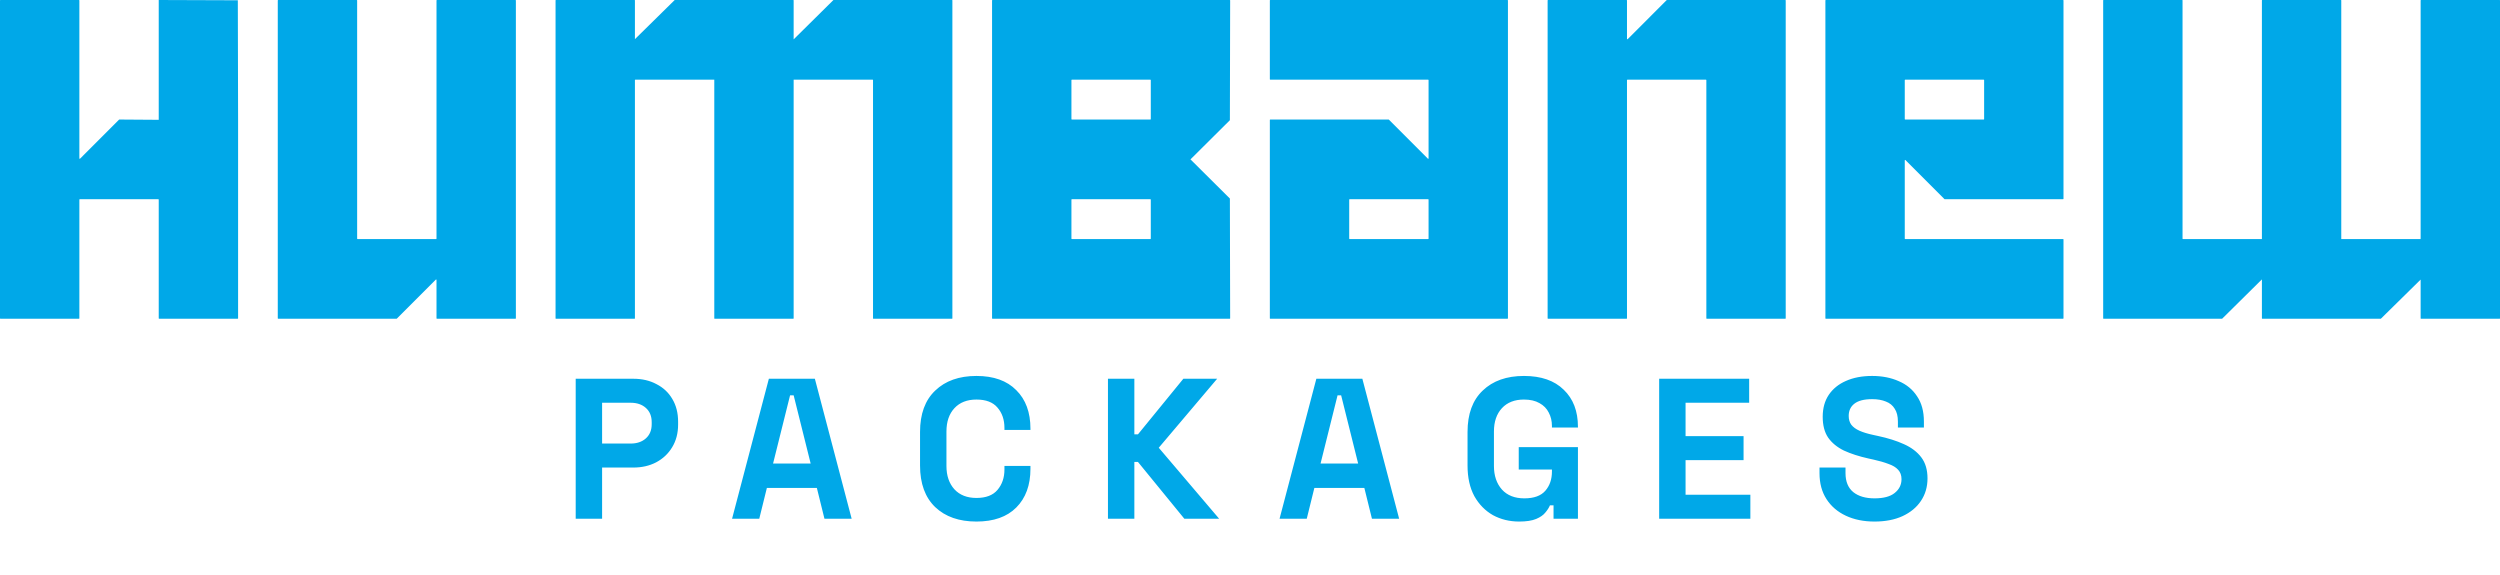
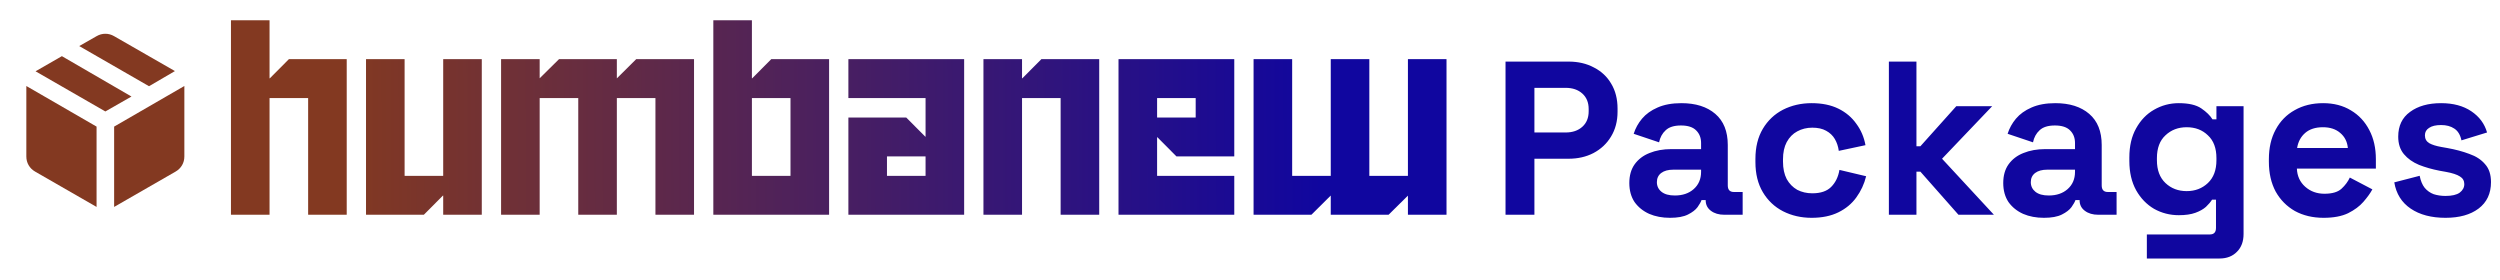
- <svg xmlns="http://www.w3.org/2000/svg" width="400" height="92" viewBox="0 0 400 92" fill="none">
-   <path d="M92.112 83V60.6H101.328C102.736 60.6 103.973 60.888 105.04 61.464C106.128 62.019 106.971 62.808 107.568 63.832C108.187 64.856 108.496 66.072 108.496 67.48V67.928C108.496 69.315 108.176 70.531 107.536 71.576C106.917 72.6 106.064 73.4 104.976 73.976C103.909 74.531 102.693 74.808 101.328 74.808H96.336V83H92.112ZM96.336 70.968H100.912C101.915 70.968 102.725 70.691 103.344 70.136C103.963 69.581 104.272 68.824 104.272 67.864V67.544C104.272 66.584 103.963 65.827 103.344 65.272C102.725 64.717 101.915 64.44 100.912 64.44H96.336V70.968ZM117.13 83L123.018 60.6H130.378L136.266 83H131.914L130.698 78.072H122.698L121.482 83H117.13ZM123.69 74.168H129.706L126.986 63.256H126.41L123.69 74.168ZM156.231 83.448C153.458 83.448 151.261 82.68 149.639 81.144C148.018 79.587 147.207 77.368 147.207 74.488V69.112C147.207 66.232 148.018 64.024 149.639 62.488C151.261 60.931 153.458 60.152 156.231 60.152C158.983 60.152 161.106 60.909 162.599 62.424C164.114 63.917 164.872 65.976 164.872 68.6V68.792H160.711V68.472C160.711 67.149 160.338 66.061 159.591 65.208C158.866 64.355 157.746 63.928 156.231 63.928C154.738 63.928 153.565 64.387 152.711 65.304C151.858 66.221 151.431 67.469 151.431 69.048V74.552C151.431 76.109 151.858 77.357 152.711 78.296C153.565 79.213 154.738 79.672 156.231 79.672C157.746 79.672 158.866 79.245 159.591 78.392C160.338 77.517 160.711 76.429 160.711 75.128V74.552H164.872V75C164.872 77.624 164.114 79.693 162.599 81.208C161.106 82.701 158.983 83.448 156.231 83.448ZM177.273 83V60.6H181.497V69.496H182.073L189.337 60.6H194.745L185.401 71.64L195.065 83H189.497L182.073 73.912H181.497V83H177.273ZM204.728 83L210.616 60.6H217.976L223.864 83H219.512L218.296 78.072H210.296L209.08 83H204.728ZM211.288 74.168H217.304L214.584 63.256H214.008L211.288 74.168ZM243.062 83.448C241.526 83.448 240.129 83.107 238.87 82.424C237.633 81.72 236.641 80.707 235.894 79.384C235.169 78.04 234.806 76.408 234.806 74.488V69.112C234.806 66.232 235.617 64.024 237.238 62.488C238.86 60.931 241.057 60.152 243.83 60.152C246.582 60.152 248.705 60.888 250.198 62.36C251.713 63.811 252.47 65.784 252.47 68.28V68.408H248.31V68.152C248.31 67.363 248.14 66.648 247.798 66.008C247.478 65.368 246.988 64.867 246.326 64.504C245.665 64.12 244.833 63.928 243.83 63.928C242.337 63.928 241.164 64.387 240.31 65.304C239.457 66.221 239.03 67.469 239.03 69.048V74.552C239.03 76.109 239.457 77.368 240.31 78.328C241.164 79.267 242.358 79.736 243.894 79.736C245.43 79.736 246.55 79.331 247.254 78.52C247.958 77.709 248.31 76.685 248.31 75.448V75.128H242.998V71.544H252.47V83H248.566V80.856H247.99C247.841 81.219 247.596 81.603 247.254 82.008C246.934 82.413 246.444 82.755 245.782 83.032C245.121 83.309 244.214 83.448 243.062 83.448ZM265.466 83V60.6H279.866V64.44H269.69V69.784H278.97V73.624H269.69V79.16H280.058V83H265.466ZM299.921 83.448C298.193 83.448 296.667 83.139 295.345 82.52C294.022 81.901 292.987 81.016 292.241 79.864C291.494 78.712 291.121 77.325 291.121 75.704V74.808H295.281V75.704C295.281 77.048 295.697 78.061 296.529 78.744C297.361 79.405 298.491 79.736 299.921 79.736C301.371 79.736 302.449 79.448 303.153 78.872C303.878 78.296 304.241 77.56 304.241 76.664C304.241 76.045 304.059 75.544 303.697 75.16C303.355 74.776 302.843 74.467 302.161 74.232C301.499 73.976 300.689 73.741 299.729 73.528L298.993 73.368C297.457 73.027 296.134 72.6 295.025 72.088C293.937 71.555 293.094 70.861 292.497 70.008C291.921 69.155 291.633 68.045 291.633 66.68C291.633 65.315 291.953 64.152 292.593 63.192C293.254 62.211 294.171 61.464 295.345 60.952C296.539 60.419 297.937 60.152 299.537 60.152C301.137 60.152 302.555 60.429 303.793 60.984C305.051 61.517 306.033 62.328 306.737 63.416C307.462 64.483 307.825 65.827 307.825 67.448V68.408H303.665V67.448C303.665 66.595 303.494 65.912 303.153 65.4C302.833 64.867 302.363 64.483 301.745 64.248C301.126 63.992 300.39 63.864 299.537 63.864C298.257 63.864 297.307 64.109 296.689 64.6C296.091 65.069 295.793 65.72 295.793 66.552C295.793 67.107 295.931 67.576 296.209 67.96C296.507 68.344 296.945 68.664 297.521 68.92C298.097 69.176 298.833 69.4 299.729 69.592L300.465 69.752C302.065 70.093 303.451 70.531 304.625 71.064C305.819 71.597 306.747 72.301 307.409 73.176C308.07 74.051 308.401 75.171 308.401 76.536C308.401 77.901 308.049 79.107 307.345 80.152C306.662 81.176 305.681 81.987 304.401 82.584C303.142 83.16 301.649 83.448 299.921 83.448Z" fill="#00A8E8" />
-   <path fill-rule="evenodd" clip-rule="evenodd" d="M330.159 0.071C330.159 0.054 330.152 0.038 330.14 0.026L330.133 0.019C330.121 0.007 330.105 4.86373e-05 330.088 4.86373e-05H292.134C292.117 4.86373e-05 292.101 0.007 292.089 0.019L292.082 0.026C292.07 0.038 292.063 0.054 292.063 0.071V50.929C292.063 50.946 292.07 50.962 292.082 50.974L292.089 50.981C292.101 50.993 292.117 51 292.134 51H330.088C330.105 51 330.121 50.993 330.133 50.981L330.14 50.974C330.152 50.962 330.159 50.946 330.159 50.929V38.321C330.159 38.304 330.152 38.288 330.14 38.276L330.133 38.269C330.121 38.257 330.105 38.25 330.088 38.25H304.833C304.816 38.25 304.8 38.243 304.788 38.231L304.781 38.224C304.769 38.212 304.762 38.196 304.762 38.179V25.649C304.762 25.624 304.777 25.602 304.8 25.592C304.823 25.582 304.849 25.588 304.867 25.605L311.111 31.856C311.123 31.868 311.139 31.875 311.156 31.875H330.088C330.105 31.875 330.121 31.868 330.133 31.856L330.14 31.849C330.152 31.837 330.159 31.821 330.159 31.804V0.071ZM317.39 19.125C317.406 19.125 317.423 19.118 317.435 19.106L317.442 19.099C317.454 19.087 317.46 19.071 317.46 19.054V12.821C317.46 12.804 317.454 12.788 317.442 12.776L317.435 12.769C317.423 12.757 317.406 12.75 317.39 12.75H304.833C304.816 12.75 304.8 12.757 304.788 12.769L304.781 12.776C304.769 12.788 304.762 12.804 304.762 12.821V19.054C304.762 19.071 304.769 19.087 304.781 19.099L304.788 19.106C304.8 19.118 304.816 19.125 304.833 19.125H317.39Z" fill="#00A8E8" />
-   <path d="M247.638 50.974C247.626 50.962 247.619 50.946 247.619 50.929V0.071C247.619 0.054 247.626 0.038 247.638 0.026L247.645 0.019C247.657 0.007 247.673 4.86373e-05 247.69 4.86373e-05H260.247C260.264 4.86373e-05 260.28 0.007 260.292 0.019L260.299 0.026C260.311 0.038 260.318 0.054 260.318 0.071V6.226C260.318 6.251 260.332 6.274 260.355 6.283C260.378 6.293 260.405 6.287 260.422 6.27L266.667 0.019C266.678 0.007 266.695 4.86373e-05 266.711 4.86373e-05H285.644C285.66 4.86373e-05 285.677 0.007 285.688 0.019L285.696 0.026C285.708 0.038 285.714 0.054 285.714 0.071V50.929C285.714 50.946 285.708 50.962 285.696 50.974L285.688 50.981C285.677 50.993 285.66 51 285.644 51H273.087C273.07 51 273.054 50.993 273.042 50.981L273.034 50.974C273.023 50.962 273.016 50.946 273.016 50.929V12.821C273.016 12.804 273.009 12.788 272.997 12.776L272.99 12.769C272.978 12.757 272.962 12.75 272.945 12.75H260.388C260.371 12.75 260.355 12.757 260.343 12.769L260.336 12.776C260.324 12.788 260.318 12.804 260.318 12.821V50.929C260.318 50.946 260.311 50.962 260.299 50.974L260.292 50.981C260.28 50.993 260.264 51 260.247 51H247.69C247.673 51 247.657 50.993 247.645 50.981L247.638 50.974Z" fill="#00A8E8" />
-   <path fill-rule="evenodd" clip-rule="evenodd" d="M203.175 50.929C203.175 50.946 203.181 50.962 203.193 50.974L203.2 50.981C203.212 50.993 203.228 51 203.245 51H241.199C241.216 51 241.232 50.993 241.244 50.981L241.251 50.974C241.263 50.962 241.27 50.946 241.27 50.929V0.071C241.27 0.054 241.263 0.038 241.251 0.026L241.244 0.019C241.232 0.007 241.216 4.86373e-05 241.199 4.86373e-05H203.245C203.228 4.86373e-05 203.212 0.007 203.2 0.019L203.193 0.026C203.181 0.038 203.175 0.054 203.175 0.071V12.679C203.175 12.696 203.181 12.712 203.193 12.724L203.2 12.731C203.212 12.743 203.228 12.75 203.245 12.75H228.501C228.518 12.75 228.534 12.757 228.546 12.769L228.553 12.776C228.565 12.788 228.571 12.804 228.571 12.821V25.351C228.571 25.376 228.556 25.398 228.533 25.408C228.511 25.418 228.484 25.412 228.467 25.395L222.222 19.144C222.211 19.132 222.194 19.125 222.178 19.125H203.245C203.228 19.125 203.212 19.132 203.2 19.144L203.193 19.151C203.181 19.163 203.175 19.179 203.175 19.196V50.929ZM215.944 31.875C215.927 31.875 215.911 31.882 215.899 31.894L215.892 31.901C215.88 31.913 215.873 31.929 215.873 31.946V38.179C215.873 38.196 215.88 38.212 215.892 38.224L215.899 38.231C215.911 38.243 215.927 38.25 215.944 38.25H228.501C228.518 38.25 228.534 38.243 228.546 38.231L228.553 38.224C228.565 38.212 228.571 38.196 228.571 38.179V31.946C228.571 31.929 228.565 31.913 228.553 31.901L228.546 31.894C228.534 31.882 228.518 31.875 228.501 31.875H215.944Z" fill="#00A8E8" />
-   <path fill-rule="evenodd" clip-rule="evenodd" d="M190.45 25.5C190.467 25.5 190.483 25.493 190.495 25.482L196.781 19.233L196.825 0.071C196.825 0.054 196.819 0.038 196.807 0.026L196.8 0.019C196.788 0.007 196.772 0 196.755 0H158.801C158.784 0 158.768 0.007 158.756 0.019L158.749 0.026C158.737 0.038 158.73 0.054 158.73 0.071V50.929C158.731 50.945 158.738 50.963 158.749 50.974L158.756 50.981C158.768 50.993 158.784 51 158.801 51H196.755C196.772 51 196.788 50.993 196.8 50.981L196.807 50.974C196.819 50.962 196.825 50.946 196.825 50.929L196.781 31.767L190.495 25.518C190.483 25.507 190.467 25.5 190.45 25.5ZM171.429 38.179C171.429 38.196 171.435 38.212 171.447 38.224L171.454 38.231C171.466 38.243 171.482 38.25 171.499 38.25H184.056C184.073 38.25 184.089 38.243 184.101 38.231L184.108 38.224C184.12 38.212 184.127 38.196 184.127 38.179V31.946C184.127 31.929 184.12 31.913 184.108 31.901L184.101 31.894C184.089 31.882 184.073 31.875 184.056 31.875H171.499C171.482 31.875 171.466 31.882 171.454 31.894L171.447 31.901C171.435 31.913 171.429 31.929 171.429 31.946V38.179ZM184.101 12.769C184.089 12.757 184.073 12.75 184.056 12.75H171.499C171.482 12.75 171.466 12.757 171.454 12.769L171.447 12.776C171.435 12.788 171.429 12.804 171.429 12.821V19.054C171.429 19.071 171.435 19.087 171.447 19.099L171.454 19.106C171.466 19.118 171.482 19.125 171.499 19.125H184.056C184.073 19.125 184.089 19.118 184.101 19.106L184.108 19.099C184.12 19.087 184.127 19.071 184.127 19.054V12.821C184.127 12.804 184.12 12.788 184.108 12.776L184.101 12.769Z" fill="#00A8E8" />
-   <path d="M114.286 50.936L114.286 12.75L101.632 12.75L101.587 12.795V50.955L101.543 51H88.933L88.889 50.955V0.045L88.933 4.86373e-05H101.543L101.587 0.045V6.267L107.955 4.86373e-05H126.921C126.956 4.86373e-05 126.984 0.029 126.984 0.064L126.984 6.299L133.352 4.86373e-05H152.337L152.381 0.045V50.955L152.337 51H139.727L139.683 50.955V12.795L139.638 12.75L126.984 12.75L126.984 50.936C126.984 50.971 126.957 51 126.922 51H114.344C114.309 51 114.286 50.971 114.286 50.936Z" fill="#00A8E8" />
-   <path d="M374.603 0.064L374.603 38.25L387.257 38.25L387.302 38.205V0.045L387.346 3.03983e-05H399.956L400 0.045V50.955L399.956 51H387.346L387.302 50.955V44.733L380.934 51H361.968C361.933 51 361.905 50.971 361.905 50.936V44.701L355.537 51H336.552L336.508 50.955V0.045L336.552 3.03983e-05H349.162L349.206 0.045V38.205L349.251 38.25L361.905 38.25V0.064C361.905 0.029 361.932 3.03983e-05 361.967 3.03983e-05H374.545C374.58 3.03983e-05 374.603 0.029 374.603 0.064Z" fill="#00A8E8" />
-   <path d="M82.521 0.026C82.533 0.038 82.54 0.054 82.54 0.071V50.929C82.54 50.946 82.533 50.962 82.521 50.974L82.514 50.981C82.502 50.993 82.486 51 82.469 51H69.912C69.895 51 69.879 50.993 69.867 50.981L69.86 50.974C69.848 50.962 69.841 50.946 69.841 50.929V44.774C69.841 44.749 69.826 44.727 69.803 44.717C69.78 44.707 69.754 44.713 69.736 44.73L63.492 50.981C63.48 50.993 63.464 51 63.447 51H44.515C44.498 51 44.482 50.993 44.47 50.981L44.463 50.974C44.451 50.962 44.444 50.946 44.444 50.929V0.071C44.444 0.054 44.451 0.038 44.463 0.026L44.47 0.019C44.482 0.007 44.498 4.86373e-05 44.515 4.86373e-05H57.072C57.089 4.86373e-05 57.105 0.007 57.117 0.019L57.124 0.026C57.136 0.038 57.143 0.054 57.143 0.071V38.179C57.143 38.196 57.15 38.212 57.161 38.224L57.169 38.231C57.181 38.243 57.197 38.25 57.214 38.25H69.77C69.787 38.25 69.803 38.243 69.815 38.231L69.823 38.224C69.835 38.212 69.841 38.196 69.841 38.179V0.071C69.841 0.054 69.848 0.038 69.86 0.026L69.867 0.019C69.879 0.007 69.895 4.86373e-05 69.912 4.86373e-05H82.469C82.486 4.86373e-05 82.502 0.007 82.514 0.019L82.521 0.026Z" fill="#00A8E8" />
-   <path d="M0.019 50.974C0.007 50.962 0 50.946 0 50.929V0.071C0 0.054 0.007 0.038 0.019 0.026L0.026 0.019C0.038 0.007 0.054 4.86373e-05 0.071 4.86373e-05H12.628C12.645 4.86373e-05 12.661 0.007 12.673 0.019L12.68 0.026C12.692 0.038 12.698 0.054 12.698 0.071V25.351C12.698 25.376 12.713 25.398 12.736 25.408C12.759 25.418 12.786 25.412 12.803 25.395L19.047 19.144C19.059 19.132 19.076 19.125 19.093 19.125L25.397 19.17V4.86373e-05L38.051 0.045L38.095 19.17V50.929C38.095 50.946 38.089 50.962 38.077 50.974L38.069 50.981C38.057 50.993 38.041 51 38.025 51H25.468C25.451 51 25.435 50.993 25.423 50.981L25.415 50.974C25.404 50.962 25.397 50.946 25.397 50.929V31.946C25.397 31.929 25.39 31.913 25.378 31.901L25.371 31.894C25.359 31.882 25.343 31.875 25.326 31.875H12.769C12.752 31.875 12.736 31.882 12.724 31.894L12.717 31.901C12.705 31.913 12.698 31.929 12.698 31.946V50.929C12.698 50.946 12.692 50.962 12.68 50.974L12.673 50.981C12.661 50.993 12.645 51 12.628 51H0.071C0.054 51 0.038 50.993 0.026 50.981L0.019 50.974Z" fill="#00A8E8" />
+ <svg xmlns="http://www.w3.org/2000/svg" width="617" height="69" viewBox="0 0 617 69" fill="none">
+   <path d="M371.564 53V15.2H387.116C389.492 15.2 391.58 15.686 393.38 16.658C395.216 17.594 396.638 18.926 397.646 20.654C398.69 22.382 399.212 24.434 399.212 26.81V27.566C399.212 29.906 398.672 31.958 397.592 33.722C396.548 35.45 395.108 36.8 393.272 37.772C391.472 38.708 389.42 39.176 387.116 39.176H378.692V53H371.564ZM378.692 32.696H386.414C388.106 32.696 389.474 32.228 390.518 31.292C391.562 30.356 392.084 29.078 392.084 27.458V26.918C392.084 25.298 391.562 24.02 390.518 23.084C389.474 22.148 388.106 21.68 386.414 21.68H378.692V32.696ZM412.159 53.756C410.251 53.756 408.541 53.432 407.029 52.784C405.517 52.1 404.311 51.128 403.411 49.868C402.547 48.572 402.115 47.006 402.115 45.17C402.115 43.334 402.547 41.804 403.411 40.58C404.311 39.32 405.535 38.384 407.083 37.772C408.667 37.124 410.467 36.8 412.483 36.8H419.827V35.288C419.827 34.028 419.431 33.002 418.639 32.21C417.847 31.382 416.587 30.968 414.859 30.968C413.167 30.968 411.907 31.364 411.079 32.156C410.251 32.912 409.711 33.902 409.459 35.126L403.195 33.02C403.627 31.652 404.311 30.41 405.247 29.294C406.219 28.142 407.497 27.224 409.081 26.54C410.701 25.82 412.663 25.46 414.967 25.46C418.495 25.46 421.285 26.342 423.337 28.106C425.389 29.87 426.415 32.426 426.415 35.774V45.764C426.415 46.844 426.919 47.384 427.927 47.384H430.087V53H425.551C424.219 53 423.121 52.676 422.257 52.028C421.393 51.38 420.961 50.516 420.961 49.436V49.382H419.935C419.791 49.814 419.467 50.39 418.963 51.11C418.459 51.794 417.667 52.406 416.587 52.946C415.507 53.486 414.031 53.756 412.159 53.756ZM413.347 48.248C415.255 48.248 416.803 47.726 417.991 46.682C419.215 45.602 419.827 44.18 419.827 42.416V41.876H412.969C411.709 41.876 410.719 42.146 409.999 42.686C409.279 43.226 408.919 43.982 408.919 44.954C408.919 45.926 409.297 46.718 410.053 47.33C410.809 47.942 411.907 48.248 413.347 48.248ZM447.116 53.756C444.524 53.756 442.166 53.216 440.042 52.136C437.954 51.056 436.298 49.49 435.074 47.438C433.85 45.386 433.238 42.902 433.238 39.986V39.23C433.238 36.314 433.85 33.83 435.074 31.778C436.298 29.726 437.954 28.16 440.042 27.08C442.166 26 444.524 25.46 447.116 25.46C449.672 25.46 451.868 25.91 453.704 26.81C455.54 27.71 457.016 28.952 458.132 30.536C459.284 32.084 460.04 33.848 460.4 35.828L453.812 37.232C453.668 36.152 453.344 35.18 452.84 34.316C452.336 33.452 451.616 32.768 450.68 32.264C449.78 31.76 448.646 31.508 447.278 31.508C445.91 31.508 444.668 31.814 443.552 32.426C442.472 33.002 441.608 33.884 440.96 35.072C440.348 36.224 440.042 37.646 440.042 39.338V39.878C440.042 41.57 440.348 43.01 440.96 44.198C441.608 45.35 442.472 46.232 443.552 46.844C444.668 47.42 445.91 47.708 447.278 47.708C449.33 47.708 450.878 47.186 451.922 46.142C453.002 45.062 453.686 43.658 453.974 41.93L460.562 43.496C460.094 45.404 459.284 47.15 458.132 48.734C457.016 50.282 455.54 51.506 453.704 52.406C451.868 53.306 449.672 53.756 447.116 53.756ZM466.175 53V15.2H472.979V36.098H473.951L482.807 26.216H491.663L479.297 39.176L492.095 53H483.347L473.951 42.362H472.979V53H466.175ZM504.444 53.756C502.536 53.756 500.826 53.432 499.314 52.784C497.802 52.1 496.596 51.128 495.696 49.868C494.832 48.572 494.4 47.006 494.4 45.17C494.4 43.334 494.832 41.804 495.696 40.58C496.596 39.32 497.82 38.384 499.368 37.772C500.952 37.124 502.752 36.8 504.768 36.8H512.112V35.288C512.112 34.028 511.716 33.002 510.924 32.21C510.132 31.382 508.872 30.968 507.144 30.968C505.452 30.968 504.192 31.364 503.364 32.156C502.536 32.912 501.996 33.902 501.744 35.126L495.48 33.02C495.912 31.652 496.596 30.41 497.532 29.294C498.504 28.142 499.782 27.224 501.366 26.54C502.986 25.82 504.948 25.46 507.252 25.46C510.78 25.46 513.57 26.342 515.622 28.106C517.674 29.87 518.7 32.426 518.7 35.774V45.764C518.7 46.844 519.204 47.384 520.212 47.384H522.372V53H517.836C516.504 53 515.406 52.676 514.542 52.028C513.678 51.38 513.246 50.516 513.246 49.436V49.382H512.22C512.076 49.814 511.752 50.39 511.248 51.11C510.744 51.794 509.952 52.406 508.872 52.946C507.792 53.486 506.316 53.756 504.444 53.756ZM505.632 48.248C507.54 48.248 509.088 47.726 510.276 46.682C511.5 45.602 512.112 44.18 512.112 42.416V41.876H505.254C503.994 41.876 503.004 42.146 502.284 42.686C501.564 43.226 501.204 43.982 501.204 44.954C501.204 45.926 501.582 46.718 502.338 47.33C503.094 47.942 504.192 48.248 505.632 48.248ZM525.523 39.716V38.852C525.523 36.044 526.081 33.65 527.197 31.67C528.313 29.654 529.789 28.124 531.625 27.08C533.497 26 535.531 25.46 537.727 25.46C540.175 25.46 542.029 25.892 543.289 26.756C544.549 27.62 545.467 28.52 546.043 29.456H547.015V26.216H553.711V57.752C553.711 59.588 553.171 61.046 552.091 62.126C551.011 63.242 549.571 63.8 547.771 63.8H529.843V57.86H545.395C546.403 57.86 546.907 57.32 546.907 56.24V49.274H545.935C545.575 49.85 545.071 50.444 544.423 51.056C543.775 51.632 542.911 52.118 541.831 52.514C540.751 52.91 539.383 53.108 537.727 53.108C535.531 53.108 533.497 52.586 531.625 51.542C529.789 50.462 528.313 48.932 527.197 46.952C526.081 44.936 525.523 42.524 525.523 39.716ZM539.671 47.168C541.759 47.168 543.505 46.502 544.909 45.17C546.313 43.838 547.015 41.966 547.015 39.554V39.014C547.015 36.566 546.313 34.694 544.909 33.398C543.541 32.066 541.795 31.4 539.671 31.4C537.583 31.4 535.837 32.066 534.433 33.398C533.029 34.694 532.327 36.566 532.327 39.014V39.554C532.327 41.966 533.029 43.838 534.433 45.17C535.837 46.502 537.583 47.168 539.671 47.168ZM573.459 53.756C570.795 53.756 568.437 53.198 566.385 52.082C564.369 50.93 562.785 49.328 561.633 47.276C560.517 45.188 559.959 42.74 559.959 39.932V39.284C559.959 36.476 560.517 34.046 561.633 31.994C562.749 29.906 564.315 28.304 566.331 27.188C568.347 26.036 570.687 25.46 573.351 25.46C575.979 25.46 578.265 26.054 580.209 27.242C582.153 28.394 583.665 30.014 584.745 32.102C585.825 34.154 586.365 36.548 586.365 39.284V41.606H566.871C566.943 43.442 567.627 44.936 568.923 46.088C570.219 47.24 571.803 47.816 573.675 47.816C575.583 47.816 576.987 47.402 577.887 46.574C578.787 45.746 579.471 44.828 579.939 43.82L585.501 46.736C584.997 47.672 584.259 48.698 583.287 49.814C582.351 50.894 581.091 51.83 579.507 52.622C577.923 53.378 575.907 53.756 573.459 53.756ZM566.925 36.53H579.453C579.309 34.982 578.679 33.74 577.563 32.804C576.483 31.868 575.061 31.4 573.297 31.4C571.461 31.4 570.003 31.868 568.923 32.804C567.843 33.74 567.177 34.982 566.925 36.53ZM603.545 53.756C600.053 53.756 597.191 53 594.959 51.488C592.727 49.976 591.377 47.816 590.909 45.008L597.173 43.388C597.425 44.648 597.839 45.638 598.415 46.358C599.027 47.078 599.765 47.6 600.629 47.924C601.529 48.212 602.501 48.356 603.545 48.356C605.129 48.356 606.299 48.086 607.055 47.546C607.811 46.97 608.189 46.268 608.189 45.44C608.189 44.612 607.829 43.982 607.109 43.55C606.389 43.082 605.237 42.704 603.653 42.416L602.141 42.146C600.269 41.786 598.559 41.3 597.011 40.688C595.463 40.04 594.221 39.158 593.285 38.042C592.349 36.926 591.881 35.486 591.881 33.722C591.881 31.058 592.853 29.024 594.797 27.62C596.741 26.18 599.297 25.46 602.465 25.46C605.453 25.46 607.937 26.126 609.917 27.458C611.897 28.79 613.193 30.536 613.805 32.696L607.487 34.64C607.199 33.272 606.605 32.3 605.705 31.724C604.841 31.148 603.761 30.86 602.465 30.86C601.169 30.86 600.179 31.094 599.495 31.562C598.811 31.994 598.469 32.606 598.469 33.398C598.469 34.262 598.829 34.91 599.549 35.342C600.269 35.738 601.241 36.044 602.465 36.26L603.977 36.53C605.993 36.89 607.811 37.376 609.431 37.988C611.087 38.564 612.383 39.41 613.319 40.526C614.291 41.606 614.777 43.082 614.777 44.954C614.777 47.762 613.751 49.94 611.699 51.488C609.683 53 606.965 53.756 603.545 53.756Z" fill="#10069F" />
+   <path fill-rule="evenodd" clip-rule="evenodd" d="M304.619 14.64C304.619 14.636 304.617 14.632 304.615 14.629L304.59 14.604C304.587 14.602 304.583 14.6 304.58 14.6H276.087C276.083 14.6 276.079 14.602 276.077 14.604L276.052 14.629C276.049 14.632 276.048 14.636 276.048 14.64V52.96C276.048 52.964 276.049 52.968 276.052 52.971L276.077 52.996C276.079 52.998 276.083 53 276.087 53H304.58C304.583 53 304.587 52.998 304.59 52.996L304.615 52.971C304.617 52.968 304.619 52.964 304.619 52.96V43.44C304.619 43.436 304.617 43.432 304.615 43.429L304.59 43.404C304.587 43.402 304.583 43.4 304.58 43.4H285.611C285.607 43.4 285.603 43.398 285.6 43.396L285.576 43.371C285.573 43.368 285.571 43.364 285.571 43.36V33.891C285.571 33.885 285.575 33.88 285.581 33.877L285.619 33.861C285.625 33.859 285.631 33.86 285.635 33.864L290.343 38.596C290.346 38.598 290.349 38.6 290.353 38.6H304.58C304.583 38.6 304.587 38.598 304.59 38.596L304.615 38.571C304.617 38.568 304.619 38.564 304.619 38.56V14.64ZM295.056 29C295.06 29 295.064 28.998 295.066 28.996L295.091 28.971C295.094 28.968 295.095 28.964 295.095 28.96V24.24C295.095 24.236 295.094 24.232 295.091 24.229L295.066 24.204C295.064 24.202 295.06 24.2 295.056 24.2H285.611C285.607 24.2 285.603 24.202 285.6 24.204L285.576 24.229C285.573 24.232 285.571 24.236 285.571 24.24V28.96C285.571 28.964 285.573 28.968 285.576 28.971L285.6 28.996C285.603 28.998 285.607 29 285.611 29H295.056Z" fill="url(#paint0_linear_203_21)" />
+   <path d="M242.719 52.971C242.716 52.968 242.714 52.964 242.714 52.96V14.64C242.714 14.636 242.716 14.632 242.719 14.629L242.743 14.604C242.746 14.602 242.75 14.6 242.754 14.6H252.199C252.203 14.6 252.206 14.602 252.209 14.604L252.234 14.629C252.237 14.632 252.238 14.636 252.238 14.64V19.309C252.238 19.315 252.242 19.32 252.247 19.323L252.286 19.339C252.291 19.341 252.298 19.34 252.302 19.335L257.009 14.604C257.012 14.602 257.016 14.6 257.02 14.6H271.246C271.25 14.6 271.254 14.602 271.257 14.604L271.281 14.629C271.284 14.632 271.286 14.636 271.286 14.64V52.96C271.286 52.964 271.284 52.968 271.281 52.971L271.257 52.995C271.254 52.998 271.25 53 271.246 53H261.801C261.797 53 261.794 52.998 261.791 52.995L261.766 52.971C261.763 52.968 261.762 52.964 261.762 52.96V24.24C261.762 24.236 261.76 24.232 261.758 24.229L261.733 24.204C261.73 24.202 261.726 24.2 261.722 24.2H252.278C252.274 24.2 252.27 24.202 252.267 24.204L252.243 24.229C252.24 24.232 252.238 24.236 252.238 24.24V52.96C252.238 52.964 252.237 52.968 252.234 52.971L252.209 52.995C252.206 52.998 252.203 53 252.199 53H242.754C242.75 53 242.746 52.998 242.743 52.995L242.719 52.971Z" fill="url(#paint1_linear_203_21)" />
+   <path fill-rule="evenodd" clip-rule="evenodd" d="M209.381 52.96C209.381 52.964 209.383 52.968 209.385 52.971L209.41 52.996C209.413 52.998 209.417 53 209.42 53H237.913C237.917 53 237.921 52.998 237.923 52.996L237.948 52.971C237.951 52.968 237.952 52.964 237.952 52.96V14.64C237.952 14.636 237.951 14.632 237.948 14.629L237.923 14.604C237.921 14.602 237.917 14.6 237.913 14.6H209.42C209.417 14.6 209.413 14.602 209.41 14.604L209.385 14.629C209.383 14.632 209.381 14.636 209.381 14.64V24.16C209.381 24.164 209.383 24.168 209.385 24.171L209.41 24.196C209.413 24.198 209.417 24.2 209.42 24.2H228.389C228.393 24.2 228.397 24.202 228.4 24.204L228.424 24.229C228.427 24.232 228.429 24.236 228.429 24.24V33.709C228.429 33.715 228.425 33.72 228.419 33.723L228.381 33.739C228.375 33.741 228.369 33.74 228.365 33.736L223.657 29.004C223.654 29.002 223.651 29 223.647 29H209.42C209.417 29 209.413 29.002 209.41 29.004L209.385 29.029C209.383 29.032 209.381 29.036 209.381 29.04V52.96ZM218.944 38.6C218.94 38.6 218.937 38.602 218.934 38.604L218.909 38.629C218.906 38.632 218.905 38.636 218.905 38.64V43.36C218.905 43.364 218.906 43.368 218.909 43.371L218.934 43.396C218.937 43.398 218.94 43.4 218.944 43.4H228.389C228.393 43.4 228.397 43.398 228.4 43.396L228.424 43.371C228.427 43.368 228.429 43.364 228.429 43.36V38.64C228.429 38.636 228.427 38.632 228.424 38.629L228.4 38.604C228.397 38.602 228.393 38.6 228.389 38.6H218.944Z" fill="url(#paint2_linear_203_21)" />
+   <path fill-rule="evenodd" clip-rule="evenodd" d="M176.087 5C176.083 5 176.079 5.002 176.077 5.004L176.052 5.029C176.049 5.032 176.048 5.036 176.048 5.04V52.96C176.048 52.964 176.049 52.968 176.052 52.971L176.077 52.996C176.079 52.998 176.083 53 176.087 53H204.58C204.583 53 204.587 52.998 204.59 52.996L204.615 52.971C204.617 52.968 204.619 52.964 204.619 52.96V14.64C204.619 14.636 204.617 14.632 204.615 14.629L204.59 14.604C204.587 14.602 204.583 14.6 204.58 14.6H190.353C190.349 14.6 190.346 14.602 190.343 14.604L185.635 19.335C185.631 19.34 185.625 19.341 185.619 19.339L185.581 19.323C185.575 19.32 185.571 19.315 185.571 19.309V5.04C185.571 5.036 185.57 5.032 185.567 5.029L185.542 5.004C185.54 5.002 185.536 5 185.532 5H176.087ZM195.056 43.4C195.06 43.4 195.064 43.398 195.066 43.396L195.091 43.371C195.094 43.368 195.095 43.364 195.095 43.36V24.24C195.095 24.236 195.094 24.232 195.091 24.229L195.066 24.204C195.064 24.202 195.06 24.2 195.056 24.2H185.611C185.607 24.2 185.603 24.202 185.6 24.204L185.576 24.229C185.573 24.232 185.571 24.236 185.571 24.24V43.36C185.571 43.364 185.573 43.368 185.576 43.371L185.6 43.396C185.603 43.398 185.607 43.4 185.611 43.4H195.056Z" fill="url(#paint3_linear_203_21)" />
+   <path d="M142.714 52.985L142.714 24.2L133.224 24.2L133.19 24.234V52.966L133.157 53H123.7L123.667 52.966V14.634L123.7 14.6H133.157L133.19 14.634V19.319L137.966 14.6H152.223C152.231 14.6 152.238 14.607 152.238 14.615L152.238 19.343L157.014 14.6H171.252L171.286 14.634V52.966L171.252 53H161.795L161.762 52.966V24.234L161.729 24.2L152.238 24.2L152.238 52.985C152.238 52.993 152.232 53 152.223 53H142.728C142.719 53 142.714 52.993 142.714 52.985Z" fill="url(#paint4_linear_203_21)" />
+   <path d="M337.952 14.615L337.952 43.4L347.443 43.4L347.476 43.366V14.634L347.51 14.6H356.967L357 14.634V52.966L356.967 53H347.51L347.476 52.966V48.281L342.7 53H328.444C328.435 53 328.429 52.993 328.429 52.985V48.257L323.653 53H309.414L309.381 52.966V14.634L309.414 14.6H318.871L318.905 14.634V43.366L318.938 43.4L328.429 43.4V14.615C328.429 14.607 328.435 14.6 328.443 14.6H337.939C337.947 14.6 337.952 14.607 337.952 14.615Z" fill="url(#paint5_linear_203_21)" />
+   <path d="M118.9 14.629C118.903 14.632 118.905 14.636 118.905 14.64V52.96C118.905 52.964 118.903 52.968 118.9 52.971L118.876 52.995C118.873 52.998 118.869 53 118.865 53H109.42C109.417 53 109.413 52.998 109.41 52.995L109.385 52.971C109.383 52.968 109.381 52.964 109.381 52.96V48.291C109.381 48.285 109.377 48.28 109.372 48.277L109.333 48.261C109.328 48.259 109.321 48.26 109.317 48.264L104.61 52.995C104.607 52.998 104.603 53 104.599 53H90.373C90.369 53 90.365 52.998 90.362 52.995L90.338 52.971C90.335 52.968 90.333 52.964 90.333 52.96V14.64C90.333 14.636 90.335 14.632 90.338 14.629L90.362 14.604C90.365 14.602 90.369 14.6 90.373 14.6H99.818C99.822 14.6 99.825 14.602 99.828 14.604L99.853 14.629C99.856 14.632 99.857 14.636 99.857 14.64V43.36C99.857 43.364 99.859 43.368 99.862 43.371L99.886 43.395C99.889 43.398 99.893 43.4 99.897 43.4H109.341C109.345 43.4 109.349 43.398 109.352 43.395L109.377 43.371C109.379 43.368 109.381 43.364 109.381 43.36V14.64C109.381 14.636 109.383 14.632 109.385 14.629L109.41 14.604C109.413 14.602 109.417 14.6 109.42 14.6H118.865C118.869 14.6 118.873 14.602 118.876 14.604L118.9 14.629Z" fill="url(#paint6_linear_203_21)" />
+   <path d="M57.004 52.971C57.002 52.968 57 52.964 57 52.96V5.04C57 5.036 57.002 5.032 57.004 5.029L57.029 5.004C57.032 5.002 57.036 5 57.039 5H66.484C66.488 5 66.492 5.002 66.495 5.004L66.519 5.029C66.522 5.032 66.524 5.036 66.524 5.04V19.309C66.524 19.315 66.528 19.32 66.533 19.323L66.572 19.339C66.577 19.341 66.584 19.34 66.588 19.335L71.295 14.604C71.298 14.602 71.302 14.6 71.306 14.6H85.532C85.536 14.6 85.54 14.602 85.543 14.604L85.567 14.629C85.57 14.632 85.571 14.636 85.571 14.64V52.96C85.571 52.964 85.57 52.968 85.567 52.971L85.543 52.995C85.54 52.998 85.536 53 85.532 53H76.087C76.083 53 76.079 52.998 76.077 52.995L76.052 52.971C76.049 52.968 76.048 52.964 76.048 52.96V24.24C76.048 24.236 76.046 24.232 76.043 24.229L76.019 24.204C76.016 24.202 76.012 24.2 76.008 24.2H66.563C66.559 24.2 66.556 24.202 66.553 24.204L66.528 24.229C66.525 24.232 66.524 24.236 66.524 24.24V52.96C66.524 52.964 66.522 52.968 66.519 52.971L66.495 52.995C66.492 52.998 66.488 53 66.484 53H57.039C57.036 53 57.032 52.998 57.029 52.995L57.004 52.971Z" fill="url(#paint7_linear_203_21)" />
+   <mask id="mask0_203_21" style="mask-type:alpha" maskUnits="userSpaceOnUse" x="0" y="4" width="52" height="52">
+     <rect y="4" width="52" height="52" fill="#D9D9D9" />
+   </mask>
+   <g mask="url(#mask0_203_21)">
+     <path d="M23.833 51.071V31.246L6.5 21.225V38.612C6.5 39.407 6.69 40.129 7.069 40.779C7.448 41.429 7.981 41.953 8.667 42.35L23.833 51.071ZM28.167 51.071L43.333 42.35C44.019 41.953 44.552 41.429 44.931 40.779C45.31 40.129 45.5 39.407 45.5 38.612V21.225L28.167 31.246V51.071ZM36.779 21.279L43.171 17.542L28.167 8.929C27.481 8.532 26.758 8.333 26 8.333C25.242 8.333 24.519 8.532 23.833 8.929L19.554 11.367L36.779 21.279ZM26 27.508L32.446 23.825L15.275 13.858L8.775 17.596L26 27.508Z" fill="#833921" />
+   </g>
+   <defs>
+     <linearGradient id="paint0_linear_203_21" x1="84.75" y1="41.288" x2="326.25" y2="40.544" gradientUnits="userSpaceOnUse">
+       <stop stop-color="#833921" />
+       <stop offset="1" stop-color="#10069F" />
+     </linearGradient>
+     <linearGradient id="paint1_linear_203_21" x1="84.75" y1="41.288" x2="326.25" y2="40.544" gradientUnits="userSpaceOnUse">
+       <stop stop-color="#833921" />
+       <stop offset="1" stop-color="#10069F" />
+     </linearGradient>
+     <linearGradient id="paint2_linear_203_21" x1="84.75" y1="41.288" x2="326.25" y2="40.544" gradientUnits="userSpaceOnUse">
+       <stop stop-color="#833921" />
+       <stop offset="1" stop-color="#10069F" />
+     </linearGradient>
+     <linearGradient id="paint3_linear_203_21" x1="84.75" y1="41.288" x2="326.25" y2="40.544" gradientUnits="userSpaceOnUse">
+       <stop stop-color="#833921" />
+       <stop offset="1" stop-color="#10069F" />
+     </linearGradient>
+     <linearGradient id="paint4_linear_203_21" x1="84.75" y1="41.288" x2="326.25" y2="40.544" gradientUnits="userSpaceOnUse">
+       <stop stop-color="#833921" />
+       <stop offset="1" stop-color="#10069F" />
+     </linearGradient>
+     <linearGradient id="paint5_linear_203_21" x1="84.75" y1="41.288" x2="326.25" y2="40.544" gradientUnits="userSpaceOnUse">
+       <stop stop-color="#833921" />
+       <stop offset="1" stop-color="#10069F" />
+     </linearGradient>
+     <linearGradient id="paint6_linear_203_21" x1="84.75" y1="41.288" x2="326.25" y2="40.544" gradientUnits="userSpaceOnUse">
+       <stop stop-color="#833921" />
+       <stop offset="1" stop-color="#10069F" />
+     </linearGradient>
+     <linearGradient id="paint7_linear_203_21" x1="84.75" y1="41.288" x2="326.25" y2="40.544" gradientUnits="userSpaceOnUse">
+       <stop stop-color="#833921" />
+       <stop offset="1" stop-color="#10069F" />
+     </linearGradient>
+   </defs>
</svg>
